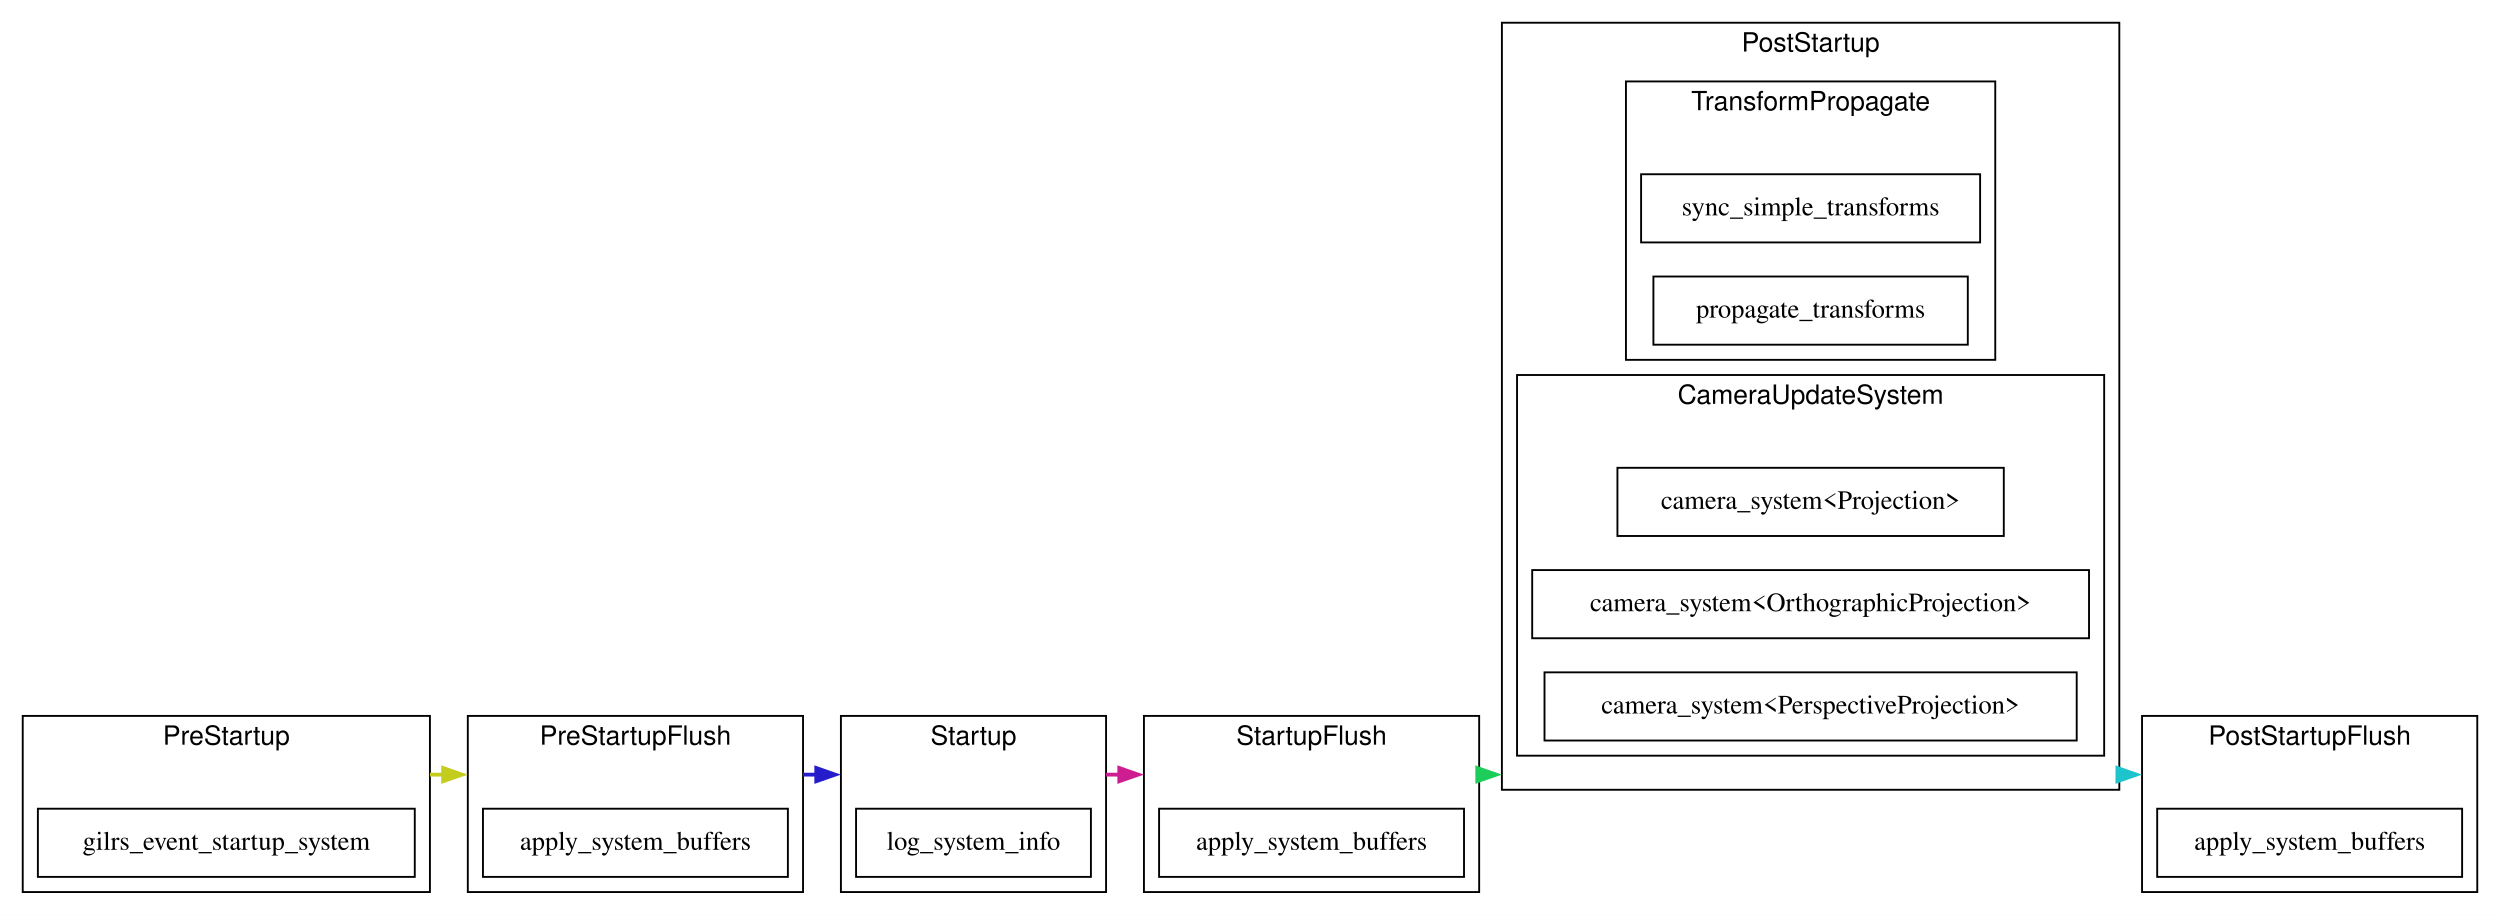
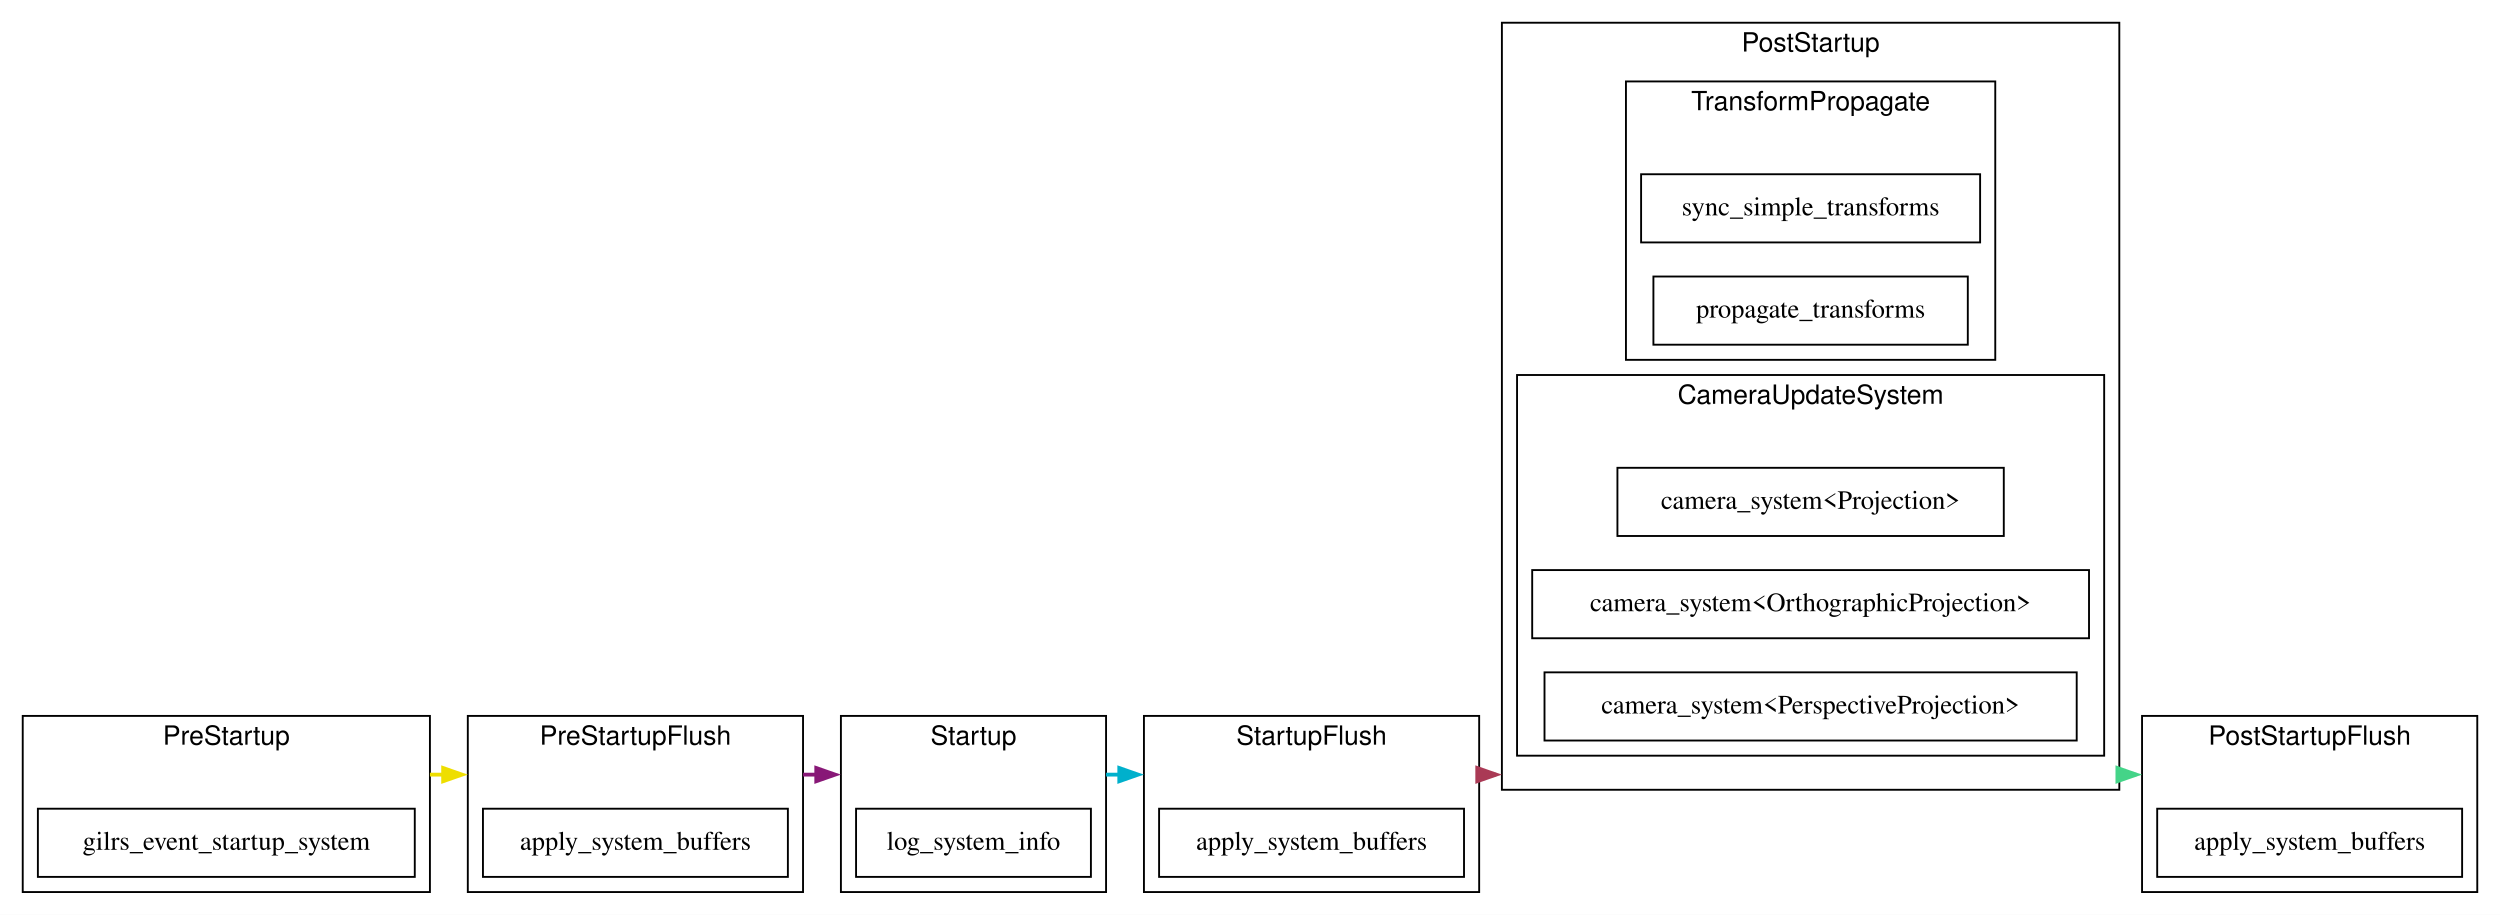
<svg xmlns="http://www.w3.org/2000/svg" xmlns:xlink="http://www.w3.org/1999/xlink" width="1320pt" height="483pt" viewBox="0.00 0.00 1320.00 483.00">
  <g id="graph0" class="graph" transform="scale(1 1) rotate(0) translate(4 479)">
    <polygon fill="white" stroke="none" points="-4,4 -4,-479 1316,-479 1316,4 -4,4" />
    <g id="clust1" class="cluster">
      <g id="a_clust1">
        <a xlink:title="PreStartupFlush">
          <polygon fill="white" stroke="black" points="243,-8 243,-101 420,-101 420,-8 243,-8" />
          <text text-anchor="middle" x="331.5" y="-85.8" font-family="Helvetica,sans-Serif" font-size="14.00">PreStartupFlush</text>
        </a>
      </g>
    </g>
    <g id="clust2" class="cluster">
      <g id="a_clust2">
        <a xlink:title="StartupFlush">
          <polygon fill="white" stroke="black" points="600,-8 600,-101 777,-101 777,-8 600,-8" />
          <text text-anchor="middle" x="688.5" y="-85.8" font-family="Helvetica,sans-Serif" font-size="14.00">StartupFlush</text>
        </a>
      </g>
    </g>
    <g id="clust3" class="cluster">
      <g id="a_clust3">
        <a xlink:title="PostStartupFlush">
          <polygon fill="white" stroke="black" points="1127,-8 1127,-101 1304,-101 1304,-8 1127,-8" />
          <text text-anchor="middle" x="1215.5" y="-85.8" font-family="Helvetica,sans-Serif" font-size="14.00">PostStartupFlush</text>
        </a>
      </g>
    </g>
    <g id="clust4" class="cluster">
      <g id="a_clust4">
        <a xlink:title="PreStartup">
          <polygon fill="white" stroke="black" points="8,-8 8,-101 223,-101 223,-8 8,-8" />
          <text text-anchor="middle" x="115.5" y="-85.8" font-family="Helvetica,sans-Serif" font-size="14.00">PreStartup</text>
        </a>
      </g>
    </g>
    <g id="clust5" class="cluster">
      <g id="a_clust5">
        <a xlink:title="Startup">
          <polygon fill="white" stroke="black" points="440,-8 440,-101 580,-101 580,-8 440,-8" />
          <text text-anchor="middle" x="510" y="-85.8" font-family="Helvetica,sans-Serif" font-size="14.00">Startup</text>
        </a>
      </g>
    </g>
    <g id="clust6" class="cluster">
      <g id="a_clust6">
        <a xlink:title="PostStartup">
          <polygon fill="white" stroke="black" points="789,-62 789,-467 1115,-467 1115,-62 789,-62" />
          <text text-anchor="middle" x="952" y="-451.8" font-family="Helvetica,sans-Serif" font-size="14.00">PostStartup</text>
        </a>
      </g>
    </g>
    <g id="clust7" class="cluster">
      <g id="a_clust7">
        <a xlink:title="TransformPropagate">
          <polygon fill="white" stroke="black" points="854.5,-289 854.5,-436 1049.5,-436 1049.5,-289 854.5,-289" />
          <text text-anchor="middle" x="952" y="-420.8" font-family="Helvetica,sans-Serif" font-size="14.00">TransformPropagate</text>
        </a>
      </g>
    </g>
    <g id="clust8" class="cluster">
      <g id="a_clust8">
        <a xlink:title="CameraUpdateSystem">
          <polygon fill="white" stroke="black" points="797,-80 797,-281 1107,-281 1107,-80 797,-80" />
          <text text-anchor="middle" x="952" y="-265.8" font-family="Helvetica,sans-Serif" font-size="14.00">CameraUpdateSystem</text>
        </a>
      </g>
    </g>
    <g id="edge2" class="edge">
      <g id="a_edge2">
        <a xlink:title="PreStartupFlush → Startup">
-           <path fill="none" stroke="#251dcc" stroke-width="2" d="M420,-70C422.39,-70 424.78,-70 427.16,-70" />
-           <polygon fill="#251dcc" stroke="#251dcc" stroke-width="2" points="426.98,-73.5 436.98,-70 426.98,-66.5 426.98,-73.5" />
+           <path fill="none" stroke="#881877" stroke-width="2" d="M420,-70C422.39,-70 424.78,-70 427.16,-70" />
+           <polygon fill="#881877" stroke="#881877" stroke-width="2" points="426.98,-73.5 436.98,-70 426.98,-66.5 426.98,-73.5" />
        </a>
      </g>
    </g>
    <g id="node2" class="node">
      <g id="a_node2">
        <a xlink:title="bevy_ecs::schedule::executor::apply_system_buffers">
          <polygon fill="white" stroke="black" points="412,-52 251,-52 251,-16 412,-16 412,-52" />
          <text text-anchor="middle" x="331.5" y="-30.3" font-family="Times,serif" font-size="14.00">apply_system_buffers</text>
        </a>
      </g>
    </g>
    <g id="edge4" class="edge">
      <g id="a_edge4">
        <a xlink:title="StartupFlush → PostStartup">
-           <path fill="none" stroke="#1dcd59" stroke-width="2" d="M777,-70C780,-70 783,-70 786,-70" />
-           <polygon fill="#1dcd59" stroke="#1dcd59" stroke-width="2" points="775.98,-73.5 785.98,-70 775.98,-66.5 775.98,-73.5" />
+           <path fill="none" stroke="#aa3a55" stroke-width="2" d="M777,-70C780,-70 783,-70 786,-70" />
+           <polygon fill="#aa3a55" stroke="#aa3a55" stroke-width="2" points="775.98,-73.5 785.98,-70 775.98,-66.5 775.98,-73.5" />
        </a>
      </g>
    </g>
    <g id="node4" class="node">
      <g id="a_node4">
        <a xlink:title="bevy_ecs::schedule::executor::apply_system_buffers">
          <polygon fill="white" stroke="black" points="769,-52 608,-52 608,-16 769,-16 769,-52" />
          <text text-anchor="middle" x="688.5" y="-30.3" font-family="Times,serif" font-size="14.00">apply_system_buffers</text>
        </a>
      </g>
    </g>
    <g id="node6" class="node">
      <g id="a_node6">
        <a xlink:title="bevy_ecs::schedule::executor::apply_system_buffers">
          <polygon fill="white" stroke="black" points="1296,-52 1135,-52 1135,-16 1296,-16 1296,-52" />
          <text text-anchor="middle" x="1215.5" y="-30.3" font-family="Times,serif" font-size="14.00">apply_system_buffers</text>
        </a>
      </g>
    </g>
    <g id="edge1" class="edge">
      <g id="a_edge1">
        <a xlink:title="PreStartup → PreStartupFlush">
-           <path fill="none" stroke="#c4cc1d" stroke-width="2" d="M223,-70C225.36,-70 227.73,-70 230.1,-70" />
-           <polygon fill="#c4cc1d" stroke="#c4cc1d" stroke-width="2" points="229.97,-73.5 239.97,-70 229.97,-66.5 229.97,-73.5" />
+           <path fill="none" stroke="#eede00" stroke-width="2" d="M223,-70C225.36,-70 227.73,-70 230.1,-70" />
+           <polygon fill="#eede00" stroke="#eede00" stroke-width="2" points="229.97,-73.5 239.97,-70 229.97,-66.5 229.97,-73.5" />
        </a>
      </g>
    </g>
    <g id="node8" class="node">
      <g id="a_node8">
        <a xlink:title="bevy_gilrs::gilrs_system::gilrs_event_startup_system">
          <polygon fill="white" stroke="black" points="215,-52 16,-52 16,-16 215,-16 215,-52" />
          <text text-anchor="middle" x="115.5" y="-30.3" font-family="Times,serif" font-size="14.00">gilrs_event_startup_system</text>
        </a>
      </g>
    </g>
    <g id="edge3" class="edge">
      <g id="a_edge3">
        <a xlink:title="Startup → StartupFlush">
-           <path fill="none" stroke="#cd1d91" stroke-width="2" d="M580,-70C582.46,-70 584.94,-70 587.44,-70" />
-           <polygon fill="#cd1d91" stroke="#cd1d91" stroke-width="2" points="586.97,-73.5 596.97,-70 586.97,-66.5 586.97,-73.5" />
+           <path fill="none" stroke="#00b0cc" stroke-width="2" d="M580,-70C582.46,-70 584.94,-70 587.44,-70" />
+           <polygon fill="#00b0cc" stroke="#00b0cc" stroke-width="2" points="586.97,-73.5 596.97,-70 586.97,-66.5 586.97,-73.5" />
        </a>
      </g>
    </g>
    <g id="node10" class="node">
      <g id="a_node10">
        <a xlink:title="bevy_diagnostic::system_information_diagnostics_plugin::internal::log_system_info">
          <polygon fill="white" stroke="black" points="572,-52 448,-52 448,-16 572,-16 572,-52" />
          <text text-anchor="middle" x="510" y="-30.3" font-family="Times,serif" font-size="14.00">log_system_info</text>
        </a>
      </g>
    </g>
    <g id="edge5" class="edge">
      <g id="a_edge5">
        <a xlink:title="PostStartup → PostStartupFlush">
-           <path fill="none" stroke="#1dc4cc" stroke-width="2" d="M1115,-70C1118,-70 1121,-70 1124,-70" />
-           <polygon fill="#1dc4cc" stroke="#1dc4cc" stroke-width="2" points="1113.98,-73.5 1123.98,-70 1113.98,-66.5 1113.98,-73.5" />
+           <path fill="none" stroke="#44d488" stroke-width="2" d="M1115,-70C1118,-70 1121,-70 1124,-70" />
+           <polygon fill="#44d488" stroke="#44d488" stroke-width="2" points="1113.98,-73.5 1123.98,-70 1113.98,-66.5 1113.98,-73.5" />
        </a>
      </g>
    </g>
    <g id="node13" class="node">
      <g id="a_node13">
        <a xlink:title="bevy_transform::systems::sync_simple_transforms">
          <polygon fill="white" stroke="black" points="1041.5,-387 862.5,-387 862.5,-351 1041.5,-351 1041.5,-387" />
          <text text-anchor="middle" x="952" y="-365.3" font-family="Times,serif" font-size="14.00">sync_simple_transforms</text>
        </a>
      </g>
    </g>
    <g id="node14" class="node">
      <g id="a_node14">
        <a xlink:title="bevy_transform::systems::propagate_transforms">
          <polygon fill="white" stroke="black" points="1035,-333 869,-333 869,-297 1035,-297 1035,-333" />
          <text text-anchor="middle" x="952" y="-311.3" font-family="Times,serif" font-size="14.00">propagate_transforms</text>
        </a>
      </g>
    </g>
    <g id="node16" class="node">
      <g id="a_node16">
        <a xlink:title="bevy_render::camera::camera::camera_system&lt;bevy_render::camera::projection::Projection&gt;">
          <polygon fill="white" stroke="black" points="1054,-232 850,-232 850,-196 1054,-196 1054,-232" />
          <text text-anchor="middle" x="952" y="-210.3" font-family="Times,serif" font-size="14.00">camera_system&lt;Projection&gt;</text>
        </a>
      </g>
    </g>
    <g id="node17" class="node">
      <g id="a_node17">
        <a xlink:title="bevy_render::camera::camera::camera_system&lt;bevy_render::camera::projection::OrthographicProjection&gt;">
          <polygon fill="white" stroke="black" points="1099,-178 805,-178 805,-142 1099,-142 1099,-178" />
          <text text-anchor="middle" x="952" y="-156.3" font-family="Times,serif" font-size="14.00">camera_system&lt;OrthographicProjection&gt;</text>
        </a>
      </g>
    </g>
    <g id="node18" class="node">
      <g id="a_node18">
        <a xlink:title="bevy_render::camera::camera::camera_system&lt;bevy_render::camera::projection::PerspectiveProjection&gt;">
          <polygon fill="white" stroke="black" points="1092.5,-124 811.5,-124 811.5,-88 1092.5,-88 1092.5,-124" />
          <text text-anchor="middle" x="952" y="-102.3" font-family="Times,serif" font-size="14.00">camera_system&lt;PerspectiveProjection&gt;</text>
        </a>
      </g>
    </g>
  </g>
</svg>
